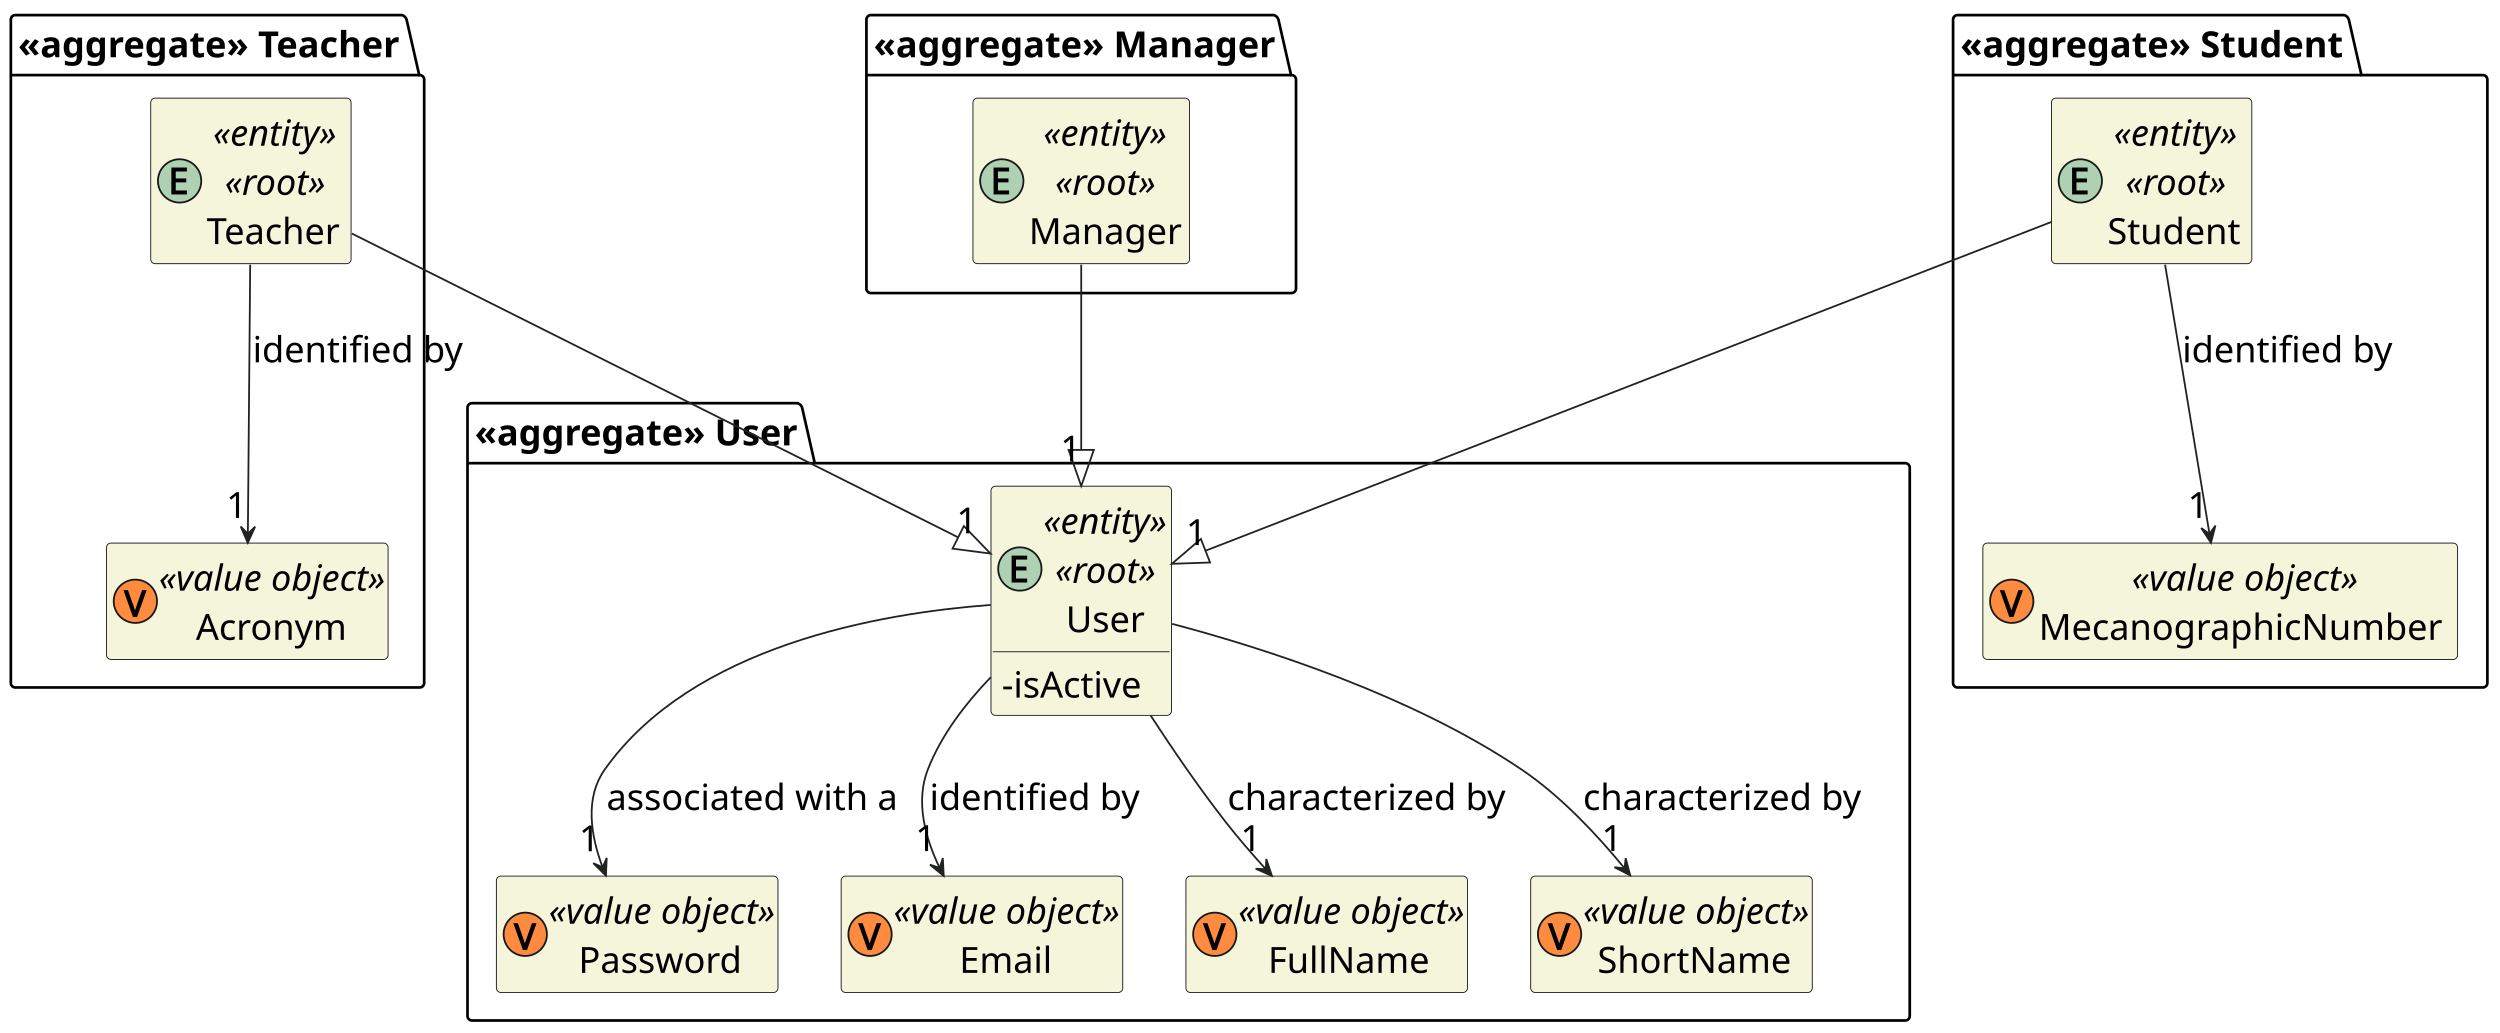
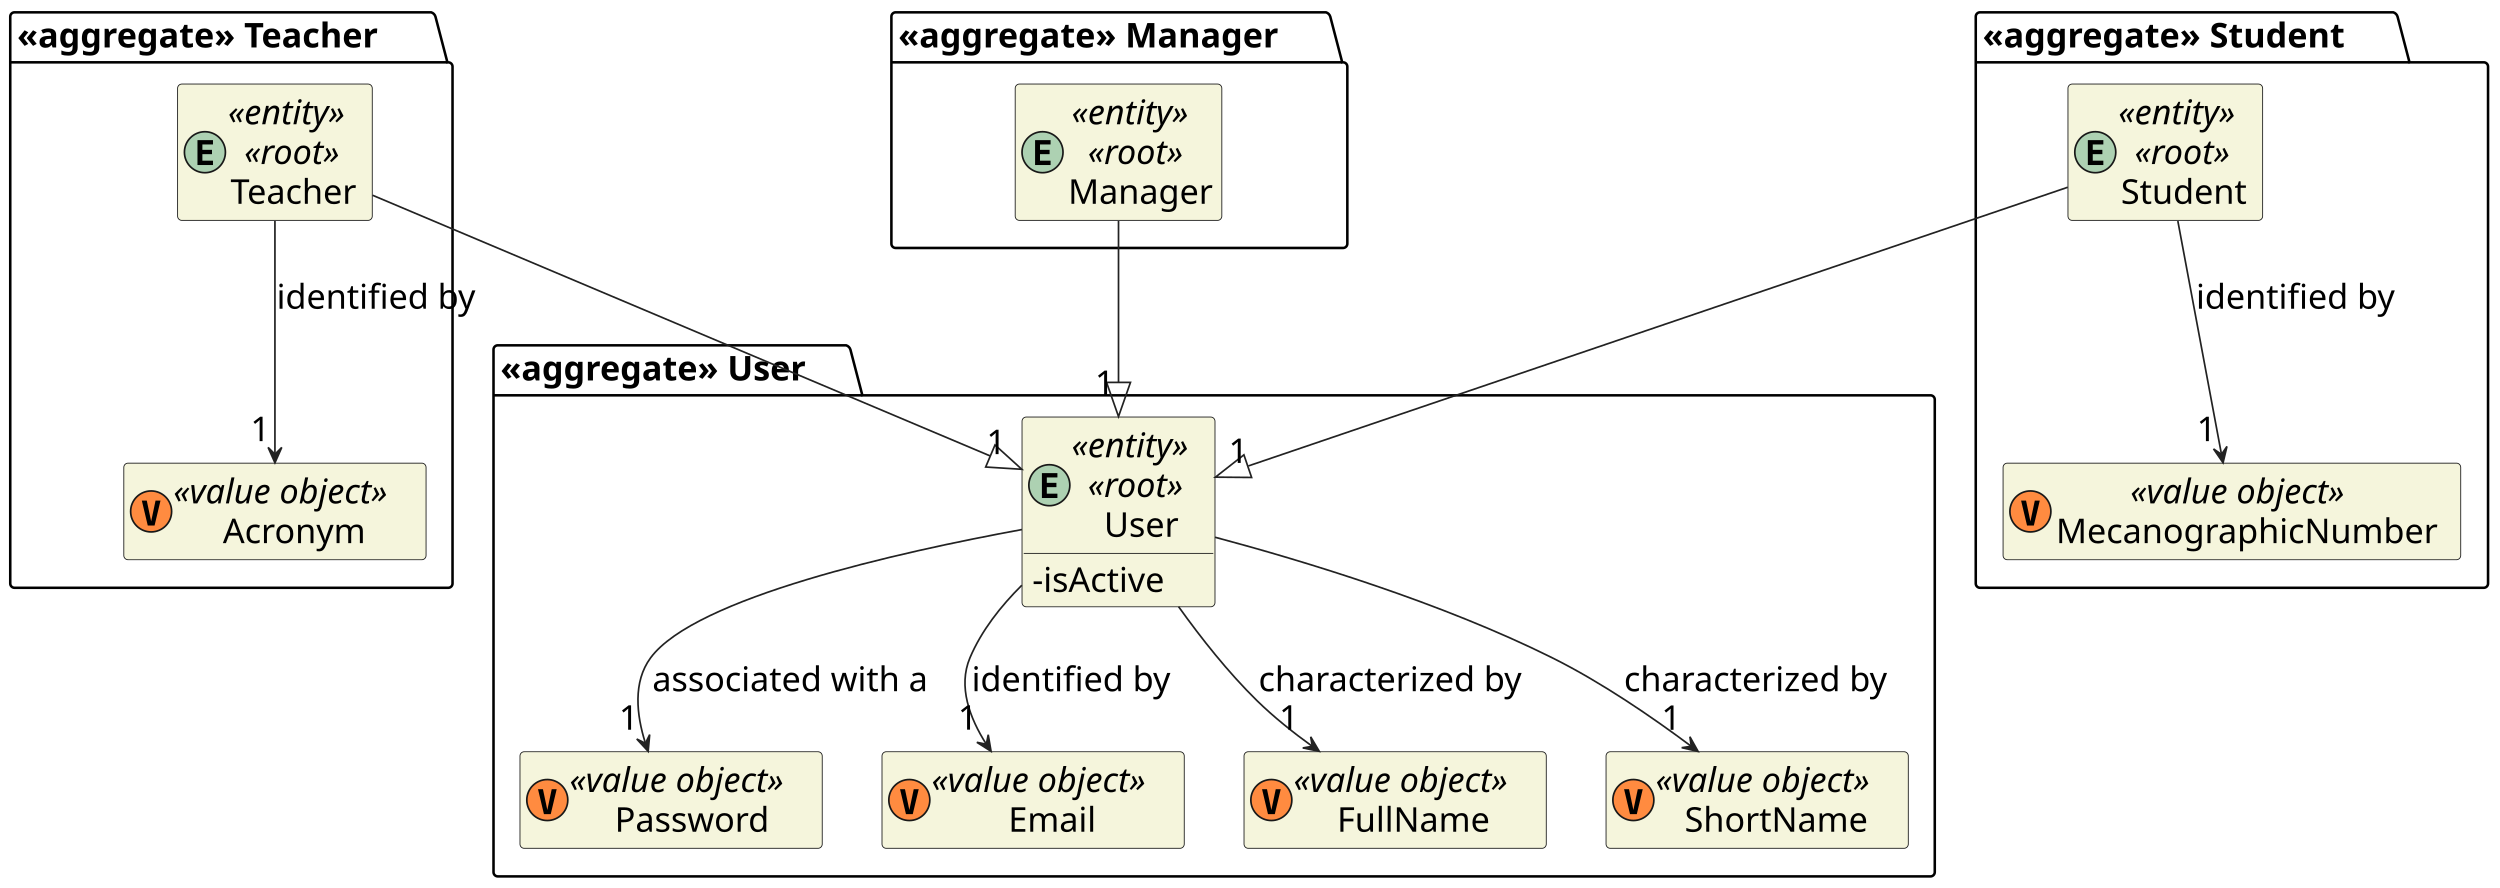
- <svg xmlns="http://www.w3.org/2000/svg" contentStyleType="text/css" height="572px" preserveAspectRatio="none" style="width:1385px;height:572px;background:#FFFFFF;" version="1.1" viewBox="0 0 1385 572" width="1385px" zoomAndPan="magnify">
+ <svg xmlns="http://www.w3.org/2000/svg" contentStyleType="text/css" height="520px" preserveAspectRatio="none" style="width:1464px;height:520px;background:#FFFFFF;" version="1.1" viewBox="0 0 1464 520" width="1464px" zoomAndPan="magnify">
  <defs />
  <g>
    <g id="cluster_&lt;&lt;aggregate&gt;&gt; User">
-       <path d="M261.5,223.36 L441.875,223.36 A3.75,3.75 0 0 1 444.375,225.86 L451.375,256.6 L1055.5,256.6 A2.5,2.5 0 0 1 1058,259.1 L1058,562.86 A2.5,2.5 0 0 1 1055.5,565.36 L261.5,565.36 A2.5,2.5 0 0 1 259,562.86 L259,225.86 A2.5,2.5 0 0 1 261.5,223.36 " fill="none" style="stroke:#000000;stroke-width:1.5;" />
-       <line style="stroke:#000000;stroke-width:1.5;" x1="259" x2="451.375" y1="256.6" y2="256.6" />
-       <text fill="#000000" font-family="sans-serif" font-size="20" font-weight="bold" lengthAdjust="spacing" textLength="179.375" x="263" y="246.74">«aggregate» User</text>
+       <path d="M291.5,202.217 L495.5,202.217 A3.75,3.75 0 0 1 498,204.717 L505,231.498 L1130.5,231.498 A2.5,2.5 0 0 1 1133,233.998 L1133,510.717 A2.5,2.5 0 0 1 1130.5,513.217 L291.5,513.217 A2.5,2.5 0 0 1 289,510.717 L289,204.717 A2.5,2.5 0 0 1 291.5,202.217 " fill="none" style="stroke:#000000;stroke-width:1.5;" />
+       <line style="stroke:#000000;stroke-width:1.5;" x1="289" x2="505" y1="231.498" y2="231.498" />
+       <text fill="#000000" font-family="sans-serif" font-size="20" font-weight="bold" lengthAdjust="spacing" textLength="203" x="293" y="222.781">«aggregate» User</text>
    </g>
    <g id="cluster_&lt;&lt;aggregate&gt;&gt; Teacher">
-       <path d="M8.5,8.36 L222.75,8.36 A3.75,3.75 0 0 1 225.25,10.86 L232.25,41.6 L232.5,41.6 A2.5,2.5 0 0 1 235,44.1 L235,378.36 A2.5,2.5 0 0 1 232.5,380.86 L8.5,380.86 A2.5,2.5 0 0 1 6,378.36 L6,10.86 A2.5,2.5 0 0 1 8.5,8.36 " fill="none" style="stroke:#000000;stroke-width:1.5;" />
-       <line style="stroke:#000000;stroke-width:1.5;" x1="6" x2="232.25" y1="41.6" y2="41.6" />
-       <text fill="#000000" font-family="sans-serif" font-size="20" font-weight="bold" lengthAdjust="spacing" textLength="213.25" x="10" y="31.74">«aggregate» Teacher</text>
+       <path d="M8.5,7.217 L252.5,7.217 A3.75,3.75 0 0 1 255,9.717 L262,36.498 L262.5,36.498 A2.5,2.5 0 0 1 265,38.998 L265,341.717 A2.5,2.5 0 0 1 262.5,344.217 L8.5,344.217 A2.5,2.5 0 0 1 6,341.717 L6,9.717 A2.5,2.5 0 0 1 8.5,7.217 " fill="none" style="stroke:#000000;stroke-width:1.5;" />
+       <line style="stroke:#000000;stroke-width:1.5;" x1="6" x2="262" y1="36.498" y2="36.498" />
+       <text fill="#000000" font-family="sans-serif" font-size="20" font-weight="bold" lengthAdjust="spacing" textLength="243" x="10" y="27.781">«aggregate» Teacher</text>
    </g>
    <g id="cluster_&lt;&lt;aggregate&gt;&gt; Student">
-       <path d="M1084.5,8.36 L1298.75,8.36 A3.75,3.75 0 0 1 1301.25,10.86 L1308.25,41.6 L1375.5,41.6 A2.5,2.5 0 0 1 1378,44.1 L1378,378.36 A2.5,2.5 0 0 1 1375.5,380.86 L1084.5,380.86 A2.5,2.5 0 0 1 1082,378.36 L1082,10.86 A2.5,2.5 0 0 1 1084.5,8.36 " fill="none" style="stroke:#000000;stroke-width:1.5;" />
-       <line style="stroke:#000000;stroke-width:1.5;" x1="1082" x2="1308.25" y1="41.6" y2="41.6" />
-       <text fill="#000000" font-family="sans-serif" font-size="20" font-weight="bold" lengthAdjust="spacing" textLength="213.25" x="1086" y="31.74">«aggregate» Student</text>
+       <path d="M1159.5,7.217 L1401.5,7.217 A3.75,3.75 0 0 1 1404,9.717 L1411,36.498 L1454.5,36.498 A2.5,2.5 0 0 1 1457,38.998 L1457,341.717 A2.5,2.5 0 0 1 1454.5,344.217 L1159.5,344.217 A2.5,2.5 0 0 1 1157,341.717 L1157,9.717 A2.5,2.5 0 0 1 1159.5,7.217 " fill="none" style="stroke:#000000;stroke-width:1.5;" />
+       <line style="stroke:#000000;stroke-width:1.5;" x1="1157" x2="1411" y1="36.498" y2="36.498" />
+       <text fill="#000000" font-family="sans-serif" font-size="20" font-weight="bold" lengthAdjust="spacing" textLength="241" x="1161" y="27.781">«aggregate» Student</text>
    </g>
    <g id="cluster_&lt;&lt;aggregate&gt;&gt; Manager">
-       <path d="M482.5,8.36 L705.75,8.36 A3.75,3.75 0 0 1 708.25,10.86 L715.25,41.6 L715.5,41.6 A2.5,2.5 0 0 1 718,44.1 L718,159.86 A2.5,2.5 0 0 1 715.5,162.36 L482.5,162.36 A2.5,2.5 0 0 1 480,159.86 L480,10.86 A2.5,2.5 0 0 1 482.5,8.36 " fill="none" style="stroke:#000000;stroke-width:1.5;" />
-       <line style="stroke:#000000;stroke-width:1.5;" x1="480" x2="715.25" y1="41.6" y2="41.6" />
-       <text fill="#000000" font-family="sans-serif" font-size="20" font-weight="bold" lengthAdjust="spacing" textLength="222.25" x="484" y="31.74">«aggregate» Manager</text>
+       <path d="M524.5,7.217 L776.5,7.217 A3.75,3.75 0 0 1 779,9.717 L786,36.498 L786.5,36.498 A2.5,2.5 0 0 1 789,38.998 L789,142.717 A2.5,2.5 0 0 1 786.5,145.217 L524.5,145.217 A2.5,2.5 0 0 1 522,142.717 L522,9.717 A2.5,2.5 0 0 1 524.5,7.217 " fill="none" style="stroke:#000000;stroke-width:1.5;" />
+       <line style="stroke:#000000;stroke-width:1.5;" x1="522" x2="786" y1="36.498" y2="36.498" />
+       <text fill="#000000" font-family="sans-serif" font-size="20" font-weight="bold" lengthAdjust="spacing" textLength="251" x="526" y="27.781">«aggregate» Manager</text>
    </g>
    <g id="elem_User">
-       <rect codeLine="21" fill="#F5F5DC" height="126.96" id="User" rx="2.5" ry="2.5" style="stroke:#181818;stroke-width:0.5;" width="100" x="549" y="269.36" />
-       <ellipse cx="565" cy="315.22" fill="#ADD1B2" rx="12" ry="12" style="stroke:#181818;stroke-width:1.0;" />
-       <path d="M569.047,322.72 L560.438,322.72 L560.438,307.814 L569.047,307.814 L569.047,310.017 L562.859,310.017 L562.859,313.861 L568.688,313.861 L568.688,316.033 L562.859,316.033 L562.859,320.517 L569.047,320.517 L569.047,322.72 Z " fill="#000000" />
-       <text fill="#000000" font-family="sans-serif" font-size="20" font-style="italic" lengthAdjust="spacing" textLength="70" x="578" y="295.74">«entity»</text>
-       <text fill="#000000" font-family="sans-serif" font-size="20" font-style="italic" lengthAdjust="spacing" textLength="57" x="584.5" y="322.98">«root»</text>
-       <text fill="#000000" font-family="sans-serif" font-size="20" lengthAdjust="spacing" textLength="45" x="590.5" y="350.22">User</text>
-       <line style="stroke:#181818;stroke-width:0.5;" x1="550" x2="648" y1="361.08" y2="361.08" />
-       <text fill="#000000" font-family="sans-serif" font-size="20" lengthAdjust="spacing" textLength="80" x="555" y="386.46">-isActive</text>
+       <rect codeLine="21" fill="#F5F5DC" height="111.125" id="User" rx="2.5" ry="2.5" style="stroke:#181818;stroke-width:0.5;" width="113" x="598.5" y="244.217" />
+       <ellipse cx="614.5" cy="284.139" fill="#ADD1B2" rx="12" ry="12" style="stroke:#181818;stroke-width:1.0;" />
+       <path d="M619.219,291.639 L610.141,291.639 L610.141,277.06 L619.219,277.06 L619.219,279.592 L613.016,279.592 L613.016,282.748 L618.641,282.748 L618.641,285.279 L613.016,285.279 L613.016,289.092 L619.219,289.092 L619.219,291.639 Z " fill="#000000" />
+       <text fill="#000000" font-family="sans-serif" font-size="20" font-style="italic" lengthAdjust="spacing" textLength="83" x="627.5" y="267.781">«entity»</text>
+       <text fill="#000000" font-family="sans-serif" font-size="20" font-style="italic" lengthAdjust="spacing" textLength="64" x="637" y="291.062">«root»</text>
+       <text fill="#000000" font-family="sans-serif" font-size="20" lengthAdjust="spacing" textLength="45" x="646.5" y="314.344">User</text>
+       <line style="stroke:#181818;stroke-width:0.5;" x1="599.5" x2="710.5" y1="324.06" y2="324.06" />
+       <text fill="#000000" font-family="sans-serif" font-size="20" lengthAdjust="spacing" textLength="85" x="604.5" y="346.625">-isActive</text>
    </g>
    <g id="elem_Password">
-       <rect codeLine="23" fill="#F5F5DC" height="64.48" id="Password" rx="2.5" ry="2.5" style="stroke:#181818;stroke-width:0.5;" width="156" x="275" y="485.36" />
-       <ellipse cx="291" cy="517.6" fill="#FF8B40" rx="12" ry="12" style="stroke:#181818;stroke-width:1.0;" />
-       <path d="M297.25,511.444 L291.938,526.35 L289.688,526.35 L284.375,511.444 L286.906,511.444 L290.203,520.803 Q290.422,521.397 290.578,521.944 Q290.75,522.491 290.875,522.991 Q291.016,523.475 290.812,523.522 Q290.594,523.491 290.734,522.975 Q290.875,522.459 291.047,521.928 Q291.219,521.381 291.422,520.772 L294.688,511.444 L297.25,511.444 Z " fill="#000000" />
-       <text fill="#000000" font-family="sans-serif" font-size="20" font-style="italic" lengthAdjust="spacing" textLength="126" x="304" y="511.74">«value object»</text>
-       <text fill="#000000" font-family="sans-serif" font-size="20" lengthAdjust="spacing" textLength="93" x="320.5" y="538.98">Password</text>
+       <rect codeLine="23" fill="#F5F5DC" height="56.562" id="Password" rx="2.5" ry="2.5" style="stroke:#181818;stroke-width:0.5;" width="177" x="304.5" y="440.217" />
+       <ellipse cx="320.5" cy="468.498" fill="#FF8B40" rx="12" ry="12" style="stroke:#181818;stroke-width:1.0;" />
+       <path d="M320.516,474.342 L323.078,462.17 L325.984,462.17 L322.516,476.748 L318.531,476.748 L315.062,462.17 L317.953,462.17 L320.516,474.342 Z " fill="#000000" />
+       <text fill="#000000" font-family="sans-serif" font-size="20" font-style="italic" lengthAdjust="spacing" textLength="147" x="333.5" y="463.781">«value object»</text>
+       <text fill="#000000" font-family="sans-serif" font-size="20" lengthAdjust="spacing" textLength="94" x="360" y="487.062">Password</text>
    </g>
    <g id="elem_Email">
-       <rect codeLine="26" fill="#F5F5DC" height="64.48" id="Email" rx="2.5" ry="2.5" style="stroke:#181818;stroke-width:0.5;" width="156" x="466" y="485.36" />
-       <ellipse cx="482" cy="517.6" fill="#FF8B40" rx="12" ry="12" style="stroke:#181818;stroke-width:1.0;" />
-       <path d="M488.25,511.444 L482.938,526.35 L480.688,526.35 L475.375,511.444 L477.906,511.444 L481.203,520.803 Q481.422,521.397 481.578,521.944 Q481.75,522.491 481.875,522.991 Q482.016,523.475 481.812,523.522 Q481.594,523.491 481.734,522.975 Q481.875,522.459 482.047,521.928 Q482.219,521.381 482.422,520.772 L485.688,511.444 L488.25,511.444 Z " fill="#000000" />
-       <text fill="#000000" font-family="sans-serif" font-size="20" font-style="italic" lengthAdjust="spacing" textLength="126" x="495" y="511.74">«value object»</text>
-       <text fill="#000000" font-family="sans-serif" font-size="20" lengthAdjust="spacing" textLength="53" x="531.5" y="538.98">Email</text>
+       <rect codeLine="26" fill="#F5F5DC" height="56.562" id="Email" rx="2.5" ry="2.5" style="stroke:#181818;stroke-width:0.5;" width="177" x="516.5" y="440.217" />
+       <ellipse cx="532.5" cy="468.498" fill="#FF8B40" rx="12" ry="12" style="stroke:#181818;stroke-width:1.0;" />
+       <path d="M532.516,474.342 L535.078,462.17 L537.984,462.17 L534.516,476.748 L530.531,476.748 L527.062,462.17 L529.953,462.17 L532.516,474.342 Z " fill="#000000" />
+       <text fill="#000000" font-family="sans-serif" font-size="20" font-style="italic" lengthAdjust="spacing" textLength="147" x="545.5" y="463.781">«value object»</text>
+       <text fill="#000000" font-family="sans-serif" font-size="20" lengthAdjust="spacing" textLength="57" x="590.5" y="487.062">Email</text>
    </g>
    <g id="elem_FullName">
-       <rect codeLine="24" fill="#F5F5DC" height="64.48" id="FullName" rx="2.5" ry="2.5" style="stroke:#181818;stroke-width:0.5;" width="156" x="657" y="485.36" />
-       <ellipse cx="673" cy="517.6" fill="#FF8B40" rx="12" ry="12" style="stroke:#181818;stroke-width:1.0;" />
-       <path d="M679.25,511.444 L673.938,526.35 L671.688,526.35 L666.375,511.444 L668.906,511.444 L672.203,520.803 Q672.422,521.397 672.578,521.944 Q672.75,522.491 672.875,522.991 Q673.016,523.475 672.812,523.522 Q672.594,523.491 672.734,522.975 Q672.875,522.459 673.047,521.928 Q673.219,521.381 673.422,520.772 L676.688,511.444 L679.25,511.444 Z " fill="#000000" />
-       <text fill="#000000" font-family="sans-serif" font-size="20" font-style="italic" lengthAdjust="spacing" textLength="126" x="686" y="511.74">«value object»</text>
-       <text fill="#000000" font-family="sans-serif" font-size="20" lengthAdjust="spacing" textLength="93" x="702.5" y="538.98">FullName</text>
+       <rect codeLine="24" fill="#F5F5DC" height="56.562" id="FullName" rx="2.5" ry="2.5" style="stroke:#181818;stroke-width:0.5;" width="177" x="728.5" y="440.217" />
+       <ellipse cx="744.5" cy="468.498" fill="#FF8B40" rx="12" ry="12" style="stroke:#181818;stroke-width:1.0;" />
+       <path d="M744.516,474.342 L747.078,462.17 L749.984,462.17 L746.516,476.748 L742.531,476.748 L739.062,462.17 L741.953,462.17 L744.516,474.342 Z " fill="#000000" />
+       <text fill="#000000" font-family="sans-serif" font-size="20" font-style="italic" lengthAdjust="spacing" textLength="147" x="757.5" y="463.781">«value object»</text>
+       <text fill="#000000" font-family="sans-serif" font-size="20" lengthAdjust="spacing" textLength="96" x="783" y="487.062">FullName</text>
    </g>
    <g id="elem_ShortName">
-       <rect codeLine="25" fill="#F5F5DC" height="64.48" id="ShortName" rx="2.5" ry="2.5" style="stroke:#181818;stroke-width:0.5;" width="156" x="848" y="485.36" />
-       <ellipse cx="864" cy="517.6" fill="#FF8B40" rx="12" ry="12" style="stroke:#181818;stroke-width:1.0;" />
-       <path d="M870.25,511.444 L864.938,526.35 L862.688,526.35 L857.375,511.444 L859.906,511.444 L863.203,520.803 Q863.422,521.397 863.578,521.944 Q863.75,522.491 863.875,522.991 Q864.016,523.475 863.812,523.522 Q863.594,523.491 863.734,522.975 Q863.875,522.459 864.047,521.928 Q864.219,521.381 864.422,520.772 L867.688,511.444 L870.25,511.444 Z " fill="#000000" />
-       <text fill="#000000" font-family="sans-serif" font-size="20" font-style="italic" lengthAdjust="spacing" textLength="126" x="877" y="511.74">«value object»</text>
-       <text fill="#000000" font-family="sans-serif" font-size="20" lengthAdjust="spacing" textLength="110" x="885" y="538.98">ShortName</text>
+       <rect codeLine="25" fill="#F5F5DC" height="56.562" id="ShortName" rx="2.5" ry="2.5" style="stroke:#181818;stroke-width:0.5;" width="177" x="940.5" y="440.217" />
+       <ellipse cx="956.5" cy="468.498" fill="#FF8B40" rx="12" ry="12" style="stroke:#181818;stroke-width:1.0;" />
+       <path d="M956.516,474.342 L959.078,462.17 L961.984,462.17 L958.516,476.748 L954.531,476.748 L951.062,462.17 L953.953,462.17 L956.516,474.342 Z " fill="#000000" />
+       <text fill="#000000" font-family="sans-serif" font-size="20" font-style="italic" lengthAdjust="spacing" textLength="147" x="969.5" y="463.781">«value object»</text>
+       <text fill="#000000" font-family="sans-serif" font-size="20" lengthAdjust="spacing" textLength="113" x="986.5" y="487.062">ShortName</text>
    </g>
    <g id="elem_Teacher">
-       <rect codeLine="39" fill="#F5F5DC" height="91.72" id="Teacher" rx="2.5" ry="2.5" style="stroke:#181818;stroke-width:0.5;" width="111" x="83.5" y="54.36" />
-       <ellipse cx="99.5" cy="100.22" fill="#ADD1B2" rx="12" ry="12" style="stroke:#181818;stroke-width:1.0;" />
-       <path d="M103.547,107.72 L94.938,107.72 L94.938,92.814 L103.547,92.814 L103.547,95.017 L97.359,95.017 L97.359,98.861 L103.188,98.861 L103.188,101.032 L97.359,101.032 L97.359,105.517 L103.547,105.517 L103.547,107.72 Z " fill="#000000" />
-       <text fill="#000000" font-family="sans-serif" font-size="20" font-style="italic" lengthAdjust="spacing" textLength="70" x="118" y="80.74">«entity»</text>
-       <text fill="#000000" font-family="sans-serif" font-size="20" font-style="italic" lengthAdjust="spacing" textLength="57" x="124.5" y="107.98">«root»</text>
-       <text fill="#000000" font-family="sans-serif" font-size="20" lengthAdjust="spacing" textLength="77" x="114.5" y="135.22">Teacher</text>
+       <rect codeLine="39" fill="#F5F5DC" height="79.844" id="Teacher" rx="2.5" ry="2.5" style="stroke:#181818;stroke-width:0.5;" width="114" x="104" y="49.217" />
+       <ellipse cx="120" cy="89.139" fill="#ADD1B2" rx="12" ry="12" style="stroke:#181818;stroke-width:1.0;" />
+       <path d="M124.719,96.639 L115.641,96.639 L115.641,82.061 L124.719,82.061 L124.719,84.592 L118.516,84.592 L118.516,87.748 L124.141,87.748 L124.141,90.279 L118.516,90.279 L118.516,94.092 L124.719,94.092 L124.719,96.639 Z " fill="#000000" />
+       <text fill="#000000" font-family="sans-serif" font-size="20" font-style="italic" lengthAdjust="spacing" textLength="83" x="133.5" y="72.781">«entity»</text>
+       <text fill="#000000" font-family="sans-serif" font-size="20" font-style="italic" lengthAdjust="spacing" textLength="64" x="143" y="96.062">«root»</text>
+       <text fill="#000000" font-family="sans-serif" font-size="20" lengthAdjust="spacing" textLength="80" x="135" y="119.344">Teacher</text>
    </g>
    <g id="elem_Acronym">
-       <rect codeLine="58" fill="#F5F5DC" height="64.48" id="Acronym" rx="2.5" ry="2.5" style="stroke:#181818;stroke-width:0.5;" width="156" x="59" y="300.86" />
-       <ellipse cx="75" cy="333.1" fill="#FF8B40" rx="12" ry="12" style="stroke:#181818;stroke-width:1.0;" />
-       <path d="M81.25,326.944 L75.938,341.85 L73.688,341.85 L68.375,326.944 L70.906,326.944 L74.203,336.303 Q74.422,336.897 74.578,337.444 Q74.75,337.991 74.875,338.491 Q75.016,338.975 74.812,339.022 Q74.594,338.991 74.734,338.475 Q74.875,337.959 75.047,337.428 Q75.219,336.881 75.422,336.272 L78.688,326.944 L81.25,326.944 Z " fill="#000000" />
-       <text fill="#000000" font-family="sans-serif" font-size="20" font-style="italic" lengthAdjust="spacing" textLength="126" x="88" y="327.24">«value object»</text>
-       <text fill="#000000" font-family="sans-serif" font-size="20" lengthAdjust="spacing" textLength="85" x="108.5" y="354.48">Acronym</text>
+       <rect codeLine="58" fill="#F5F5DC" height="56.562" id="Acronym" rx="2.5" ry="2.5" style="stroke:#181818;stroke-width:0.5;" width="177" x="72.5" y="271.217" />
+       <ellipse cx="88.5" cy="299.498" fill="#FF8B40" rx="12" ry="12" style="stroke:#181818;stroke-width:1.0;" />
+       <path d="M88.516,305.342 L91.078,293.17 L93.984,293.17 L90.516,307.748 L86.531,307.748 L83.062,293.17 L85.953,293.17 L88.516,305.342 Z " fill="#000000" />
+       <text fill="#000000" font-family="sans-serif" font-size="20" font-style="italic" lengthAdjust="spacing" textLength="147" x="101.5" y="294.781">«value object»</text>
+       <text fill="#000000" font-family="sans-serif" font-size="20" lengthAdjust="spacing" textLength="89" x="130.5" y="318.062">Acronym</text>
    </g>
    <g id="elem_Student">
-       <rect codeLine="48" fill="#F5F5DC" height="91.72" id="Student" rx="2.5" ry="2.5" style="stroke:#181818;stroke-width:0.5;" width="111" x="1136.5" y="54.36" />
-       <ellipse cx="1152.5" cy="100.22" fill="#ADD1B2" rx="12" ry="12" style="stroke:#181818;stroke-width:1.0;" />
-       <path d="M1156.547,107.72 L1147.938,107.72 L1147.938,92.814 L1156.547,92.814 L1156.547,95.017 L1150.359,95.017 L1150.359,98.861 L1156.188,98.861 L1156.188,101.032 L1150.359,101.032 L1150.359,105.517 L1156.547,105.517 L1156.547,107.72 Z " fill="#000000" />
-       <text fill="#000000" font-family="sans-serif" font-size="20" font-style="italic" lengthAdjust="spacing" textLength="70" x="1171" y="80.74">«entity»</text>
-       <text fill="#000000" font-family="sans-serif" font-size="20" font-style="italic" lengthAdjust="spacing" textLength="57" x="1177.5" y="107.98">«root»</text>
-       <text fill="#000000" font-family="sans-serif" font-size="20" lengthAdjust="spacing" textLength="77" x="1167.5" y="135.22">Student</text>
+       <rect codeLine="48" fill="#F5F5DC" height="79.844" id="Student" rx="2.5" ry="2.5" style="stroke:#181818;stroke-width:0.5;" width="114" x="1211" y="49.217" />
+       <ellipse cx="1227" cy="89.139" fill="#ADD1B2" rx="12" ry="12" style="stroke:#181818;stroke-width:1.0;" />
+       <path d="M1231.719,96.639 L1222.641,96.639 L1222.641,82.061 L1231.719,82.061 L1231.719,84.592 L1225.516,84.592 L1225.516,87.748 L1231.141,87.748 L1231.141,90.279 L1225.516,90.279 L1225.516,94.092 L1231.719,94.092 L1231.719,96.639 Z " fill="#000000" />
+       <text fill="#000000" font-family="sans-serif" font-size="20" font-style="italic" lengthAdjust="spacing" textLength="83" x="1240.5" y="72.781">«entity»</text>
+       <text fill="#000000" font-family="sans-serif" font-size="20" font-style="italic" lengthAdjust="spacing" textLength="64" x="1250" y="96.062">«root»</text>
+       <text fill="#000000" font-family="sans-serif" font-size="20" lengthAdjust="spacing" textLength="80" x="1242" y="119.344">Student</text>
    </g>
    <g id="elem_MecanographicNumber">
-       <rect codeLine="59" fill="#F5F5DC" height="64.48" id="MecanographicNumber" rx="2.5" ry="2.5" style="stroke:#181818;stroke-width:0.5;" width="263" x="1098.5" y="300.86" />
-       <ellipse cx="1114.5" cy="333.1" fill="#FF8B40" rx="12" ry="12" style="stroke:#181818;stroke-width:1.0;" />
-       <path d="M1120.75,326.944 L1115.438,341.85 L1113.188,341.85 L1107.875,326.944 L1110.406,326.944 L1113.703,336.303 Q1113.922,336.897 1114.078,337.444 Q1114.25,337.991 1114.375,338.491 Q1114.516,338.975 1114.312,339.022 Q1114.094,338.991 1114.234,338.475 Q1114.375,337.959 1114.547,337.428 Q1114.719,336.881 1114.922,336.272 L1118.188,326.944 L1120.75,326.944 Z " fill="#000000" />
-       <text fill="#000000" font-family="sans-serif" font-size="20" font-style="italic" lengthAdjust="spacing" textLength="126" x="1181" y="327.24">«value object»</text>
-       <text fill="#000000" font-family="sans-serif" font-size="20" lengthAdjust="spacing" textLength="229" x="1129.5" y="354.48">MecanographicNumber</text>
+       <rect codeLine="59" fill="#F5F5DC" height="56.562" id="MecanographicNumber" rx="2.5" ry="2.5" style="stroke:#181818;stroke-width:0.5;" width="268" x="1173" y="271.217" />
+       <ellipse cx="1189" cy="299.498" fill="#FF8B40" rx="12" ry="12" style="stroke:#181818;stroke-width:1.0;" />
+       <path d="M1189.016,305.342 L1191.578,293.17 L1194.484,293.17 L1191.016,307.748 L1187.031,307.748 L1183.562,293.17 L1186.453,293.17 L1189.016,305.342 Z " fill="#000000" />
+       <text fill="#000000" font-family="sans-serif" font-size="20" font-style="italic" lengthAdjust="spacing" textLength="147" x="1247.5" y="294.781">«value object»</text>
+       <text fill="#000000" font-family="sans-serif" font-size="20" lengthAdjust="spacing" textLength="234" x="1204" y="318.062">MecanographicNumber</text>
    </g>
    <g id="elem_Manager">
-       <rect codeLine="55" fill="#F5F5DC" height="91.72" id="Manager" rx="2.5" ry="2.5" style="stroke:#181818;stroke-width:0.5;" width="120" x="539" y="54.36" />
-       <ellipse cx="555" cy="100.22" fill="#ADD1B2" rx="12" ry="12" style="stroke:#181818;stroke-width:1.0;" />
-       <path d="M559.047,107.72 L550.438,107.72 L550.438,92.814 L559.047,92.814 L559.047,95.017 L552.859,95.017 L552.859,98.861 L558.688,98.861 L558.688,101.032 L552.859,101.032 L552.859,105.517 L559.047,105.517 L559.047,107.72 Z " fill="#000000" />
-       <text fill="#000000" font-family="sans-serif" font-size="20" font-style="italic" lengthAdjust="spacing" textLength="70" x="578" y="80.74">«entity»</text>
-       <text fill="#000000" font-family="sans-serif" font-size="20" font-style="italic" lengthAdjust="spacing" textLength="57" x="584.5" y="107.98">«root»</text>
-       <text fill="#000000" font-family="sans-serif" font-size="20" lengthAdjust="spacing" textLength="86" x="570" y="135.22">Manager</text>
+       <rect codeLine="55" fill="#F5F5DC" height="79.844" id="Manager" rx="2.5" ry="2.5" style="stroke:#181818;stroke-width:0.5;" width="121" x="594.5" y="49.217" />
+       <ellipse cx="610.5" cy="89.139" fill="#ADD1B2" rx="12" ry="12" style="stroke:#181818;stroke-width:1.0;" />
+       <path d="M615.219,96.639 L606.141,96.639 L606.141,82.061 L615.219,82.061 L615.219,84.592 L609.016,84.592 L609.016,87.748 L614.641,87.748 L614.641,90.279 L609.016,90.279 L609.016,94.092 L615.219,94.092 L615.219,96.639 Z " fill="#000000" />
+       <text fill="#000000" font-family="sans-serif" font-size="20" font-style="italic" lengthAdjust="spacing" textLength="83" x="627.5" y="72.781">«entity»</text>
+       <text fill="#000000" font-family="sans-serif" font-size="20" font-style="italic" lengthAdjust="spacing" textLength="64" x="637" y="96.062">«root»</text>
+       <text fill="#000000" font-family="sans-serif" font-size="20" lengthAdjust="spacing" textLength="87" x="625.5" y="119.344">Manager</text>
    </g>
    <g id="link_User_Password">
-       <path codeLine="28" d="M548.8,335.13 C486.78,339.73 383.53,357.93 335,426.36 C323.96,441.92 327.19,462.62 333.75,480.24 " fill="none" id="User-to-Password" style="stroke:#222222;stroke-width:1.0;" />
-       <polygon fill="#222222" points="335.68,485.12,336.114,475.281,333.853,480.466,328.667,478.204,335.68,485.12" style="stroke:#222222;stroke-width:1.0;" />
-       <text fill="#000000" font-family="sans-serif" font-size="20" lengthAdjust="spacing" textLength="165" x="336" y="448.74">associated with a</text>
-       <text fill="#000000" font-family="sans-serif" font-size="20" lengthAdjust="spacing" textLength="11" x="320.758" y="471.618">1</text>
+       <path codeLine="28" d="M598.45,310.107 C526.09,323.397 406.94,350.067 381,385.217 C370.56,399.357 372.73,418.647 377.89,435.017 " fill="none" id="User-to-Password" style="stroke:#222222;stroke-width:1.0;" />
+       <polygon fill="#222222" points="379.57,439.997,380.457,430.188,377.959,435.264,372.883,432.766,379.57,439.997" style="stroke:#222222;stroke-width:1.0;" />
+       <text fill="#000000" font-family="sans-serif" font-size="20" lengthAdjust="spacing" textLength="174" x="382" y="404.781">associated with a</text>
+       <text fill="#000000" font-family="sans-serif" font-size="20" lengthAdjust="spacing" textLength="13" x="362.459" y="427.34">1</text>
    </g>
    <g id="link_User_FullName">
-       <path codeLine="29" d="M637.43,396.38 C650.05,415.74 664.55,436.84 679,455.36 C685.76,464.03 693.48,472.96 700.99,481.23 " fill="none" id="User-to-FullName" style="stroke:#222222;stroke-width:1.0;" />
-       <polygon fill="#222222" points="704.65,485.23,701.527,475.889,701.275,481.541,695.624,481.289,704.65,485.23" style="stroke:#222222;stroke-width:1.0;" />
-       <text fill="#000000" font-family="sans-serif" font-size="20" lengthAdjust="spacing" textLength="158" x="680" y="448.74">characterized by</text>
-       <text fill="#000000" font-family="sans-serif" font-size="20" lengthAdjust="spacing" textLength="11" x="687.264" y="471.461">1</text>
+       <path codeLine="29" d="M690.17,355.257 C703.39,373.737 719.29,393.827 736,410.217 C745.76,419.787 757.24,428.947 768.44,437.027 " fill="none" id="User-to-FullName" style="stroke:#222222;stroke-width:1.0;" />
+       <polygon fill="#222222" points="772.55,439.957,767.54,431.477,768.477,437.056,762.899,437.993,772.55,439.957" style="stroke:#222222;stroke-width:1.0;" />
+       <text fill="#000000" font-family="sans-serif" font-size="20" lengthAdjust="spacing" textLength="167" x="737" y="404.781">characterized by</text>
+       <text fill="#000000" font-family="sans-serif" font-size="20" lengthAdjust="spacing" textLength="13" x="749.042" y="427.292">1</text>
    </g>
    <g id="link_User_ShortName">
-       <path codeLine="30" d="M649.41,345.63 C701.13,359.31 782.37,385.41 843,426.36 C864.78,441.07 884.88,462.57 899.85,480.86 " fill="none" id="User-to-ShortName" style="stroke:#222222;stroke-width:1.0;" />
-       <polygon fill="#222222" points="903.15,484.95,900.621,475.431,900.014,481.055,894.39,480.448,903.15,484.95" style="stroke:#222222;stroke-width:1.0;" />
-       <text fill="#000000" font-family="sans-serif" font-size="20" lengthAdjust="spacing" textLength="158" x="877" y="448.74">characterized by</text>
-       <text fill="#000000" font-family="sans-serif" font-size="20" lengthAdjust="spacing" textLength="11" x="887.277" y="471.419">1</text>
+       <path codeLine="30" d="M711.53,314.607 C764.23,328.687 844.2,352.967 909,385.217 C937.77,399.527 967.55,419.967 990.24,436.917 " fill="none" id="User-to-ShortName" style="stroke:#222222;stroke-width:1.0;" />
+       <polygon fill="#222222" points="994.4,440.037,989.6,431.437,990.4,437.037,984.8,437.837,994.4,440.037" style="stroke:#222222;stroke-width:1.0;" />
+       <text fill="#000000" font-family="sans-serif" font-size="20" lengthAdjust="spacing" textLength="167" x="951" y="404.781">characterized by</text>
+       <text fill="#000000" font-family="sans-serif" font-size="20" lengthAdjust="spacing" textLength="13" x="972.923" y="427.388">1</text>
    </g>
    <g id="link_User_Email">
-       <path codeLine="31" d="M548.91,375.16 C534.88,389.71 521.44,407.26 514,426.36 C507.11,444.03 512.49,464.02 520.5,480.66 " fill="none" id="User-to-Email" style="stroke:#222222;stroke-width:1.0;" />
-       <polygon fill="#222222" points="522.82,485.26,522.322,475.424,520.561,480.799,515.185,479.038,522.82,485.26" style="stroke:#222222;stroke-width:1.0;" />
-       <text fill="#000000" font-family="sans-serif" font-size="20" lengthAdjust="spacing" textLength="123" x="515" y="448.74">identified by</text>
-       <text fill="#000000" font-family="sans-serif" font-size="20" lengthAdjust="spacing" textLength="11" x="507.068" y="471.496">1</text>
+       <path codeLine="31" d="M598.38,342.717 C586.07,354.927 574.72,369.317 568,385.217 C560.9,401.997 567.85,420.527 577.57,435.767 " fill="none" id="User-to-Email" style="stroke:#222222;stroke-width:1.0;" />
+       <polygon fill="#222222" points="580.37,439.967,578.706,430.26,577.596,435.807,572.049,434.697,580.37,439.967" style="stroke:#222222;stroke-width:1.0;" />
+       <text fill="#000000" font-family="sans-serif" font-size="20" lengthAdjust="spacing" textLength="126" x="569" y="404.781">identified by</text>
+       <text fill="#000000" font-family="sans-serif" font-size="20" lengthAdjust="spacing" textLength="13" x="560.949" y="427.304">1</text>
    </g>
    <g id="link_Student_MecanographicNumber">
-       <path codeLine="61" d="M1199.46,146.62 C1206.64,190.16 1217.35,255.15 1224,295.45 " fill="none" id="Student-to-MecanographicNumber" style="stroke:#222222;stroke-width:1.0;" />
-       <polygon fill="#222222" points="1224.87,300.72,1227.349,291.188,1224.055,295.787,1219.456,292.492,1224.87,300.72" style="stroke:#222222;stroke-width:1.0;" />
-       <text fill="#000000" font-family="sans-serif" font-size="20" lengthAdjust="spacing" textLength="123" x="1209" y="200.74">identified by</text>
-       <text fill="#000000" font-family="sans-serif" font-size="20" lengthAdjust="spacing" textLength="11" x="1211.976" y="286.949">1</text>
+       <path codeLine="61" d="M1275.34,129.437 C1282.7,168.787 1293.91,228.727 1300.83,265.717 " fill="none" id="Student-to-MecanographicNumber" style="stroke:#222222;stroke-width:1.0;" />
+       <polygon fill="#222222" points="1301.82,270.997,1304.106,261.417,1300.906,266.081,1296.241,262.88,1301.82,270.997" style="stroke:#222222;stroke-width:1.0;" />
+       <text fill="#000000" font-family="sans-serif" font-size="20" lengthAdjust="spacing" textLength="126" x="1286" y="180.781">identified by</text>
+       <text fill="#000000" font-family="sans-serif" font-size="20" lengthAdjust="spacing" textLength="13" x="1286.411" y="258.34">1</text>
    </g>
    <g id="link_Teacher_Acronym">
-       <path codeLine="63" d="M138.61,146.62 C138.23,190.16 137.67,255.15 137.32,295.45 " fill="none" id="Teacher-to-Acronym" style="stroke:#222222;stroke-width:1.0;" />
-       <polygon fill="#222222" points="137.27,300.72,141.347,291.755,137.313,295.72,133.347,291.686,137.27,300.72" style="stroke:#222222;stroke-width:1.0;" />
-       <text fill="#000000" font-family="sans-serif" font-size="20" lengthAdjust="spacing" textLength="123" x="140" y="200.74">identified by</text>
-       <text fill="#000000" font-family="sans-serif" font-size="20" lengthAdjust="spacing" textLength="11" x="125.338" y="286.949">1</text>
+       <path codeLine="63" d="M161,129.437 C161,168.787 161,228.727 161,265.717 " fill="none" id="Teacher-to-Acronym" style="stroke:#222222;stroke-width:1.0;" />
+       <polygon fill="#222222" points="161,270.997,165,261.997,161,265.997,157,261.997,161,270.997" style="stroke:#222222;stroke-width:1.0;" />
+       <text fill="#000000" font-family="sans-serif" font-size="20" lengthAdjust="spacing" textLength="126" x="162" y="180.781">identified by</text>
+       <text fill="#000000" font-family="sans-serif" font-size="20" lengthAdjust="spacing" textLength="13" x="146.659" y="258.34">1</text>
    </g>
    <g id="link_Teacher_User">
-       <path codeLine="65" d="M194.95,129.39 C279.42,171.72 439.33,251.85 530.6,297.59 " fill="none" id="Teacher-to-User" style="stroke:#222222;stroke-width:1.0;" />
-       <polygon fill="none" points="533.97,291.44,548.71,306.66,527.7,303.96,533.97,291.44" style="stroke:#222222;stroke-width:1.0;" />
-       <text fill="#000000" font-family="sans-serif" font-size="20" lengthAdjust="spacing" textLength="11" x="529.865" y="295.477">1</text>
+       <path codeLine="65" d="M218.15,114.337 C307.53,152.067 480.44,225.037 579.81,266.987 " fill="none" id="Teacher-to-User" style="stroke:#222222;stroke-width:1.0;" />
+       <polygon fill="none" points="582.66,260.587,598.36,274.817,577.21,273.487,582.66,260.587" style="stroke:#222222;stroke-width:1.0;" />
+       <text fill="#000000" font-family="sans-serif" font-size="20" lengthAdjust="spacing" textLength="13" x="577.665" y="265.954">1</text>
    </g>
    <g id="link_Student_User">
-       <path codeLine="66" d="M1136.48,122.94 C1027.66,165.24 786.61,258.94 667.85,305.1 " fill="none" id="Student-to-User" style="stroke:#222222;stroke-width:1.0;" />
-       <polygon fill="none" points="670.38,311.63,649.2,312.35,665.3,298.58,670.38,311.63" style="stroke:#222222;stroke-width:1.0;" />
-       <text fill="#000000" font-family="sans-serif" font-size="20" lengthAdjust="spacing" textLength="11" x="657.033" y="301.967">1</text>
+       <path codeLine="66" d="M1210.88,109.647 C1099.98,147.367 855.49,230.527 731.02,272.857 " fill="none" id="Student-to-User" style="stroke:#222222;stroke-width:1.0;" />
+       <polygon fill="none" points="732.94,279.597,711.75,279.417,728.43,266.347,732.94,279.597" style="stroke:#222222;stroke-width:1.0;" />
+       <text fill="#000000" font-family="sans-serif" font-size="20" lengthAdjust="spacing" textLength="13" x="719.459" y="271.115">1</text>
    </g>
    <g id="link_Manager_User">
-       <path codeLine="67" d="M599,146.62 C599,175.75 599,214.47 599,248.98 " fill="none" id="Manager-to-User" style="stroke:#222222;stroke-width:1.0;" />
-       <polygon fill="none" points="606,249.25,599,269.25,592,249.25,606,249.25" style="stroke:#222222;stroke-width:1.0;" />
-       <text fill="#000000" font-family="sans-serif" font-size="20" lengthAdjust="spacing" textLength="11" x="587.433" y="255.692">1</text>
+       <path codeLine="67" d="M655,129.437 C655,155.947 655,191.807 655,223.697 " fill="none" id="Manager-to-User" style="stroke:#222222;stroke-width:1.0;" />
+       <polygon fill="none" points="662,223.937,655,243.937,648,223.937,662,223.937" style="stroke:#222222;stroke-width:1.0;" />
+       <text fill="#000000" font-family="sans-serif" font-size="20" lengthAdjust="spacing" textLength="13" x="641.208" y="231.311">1</text>
    </g>
  </g>
</svg>
